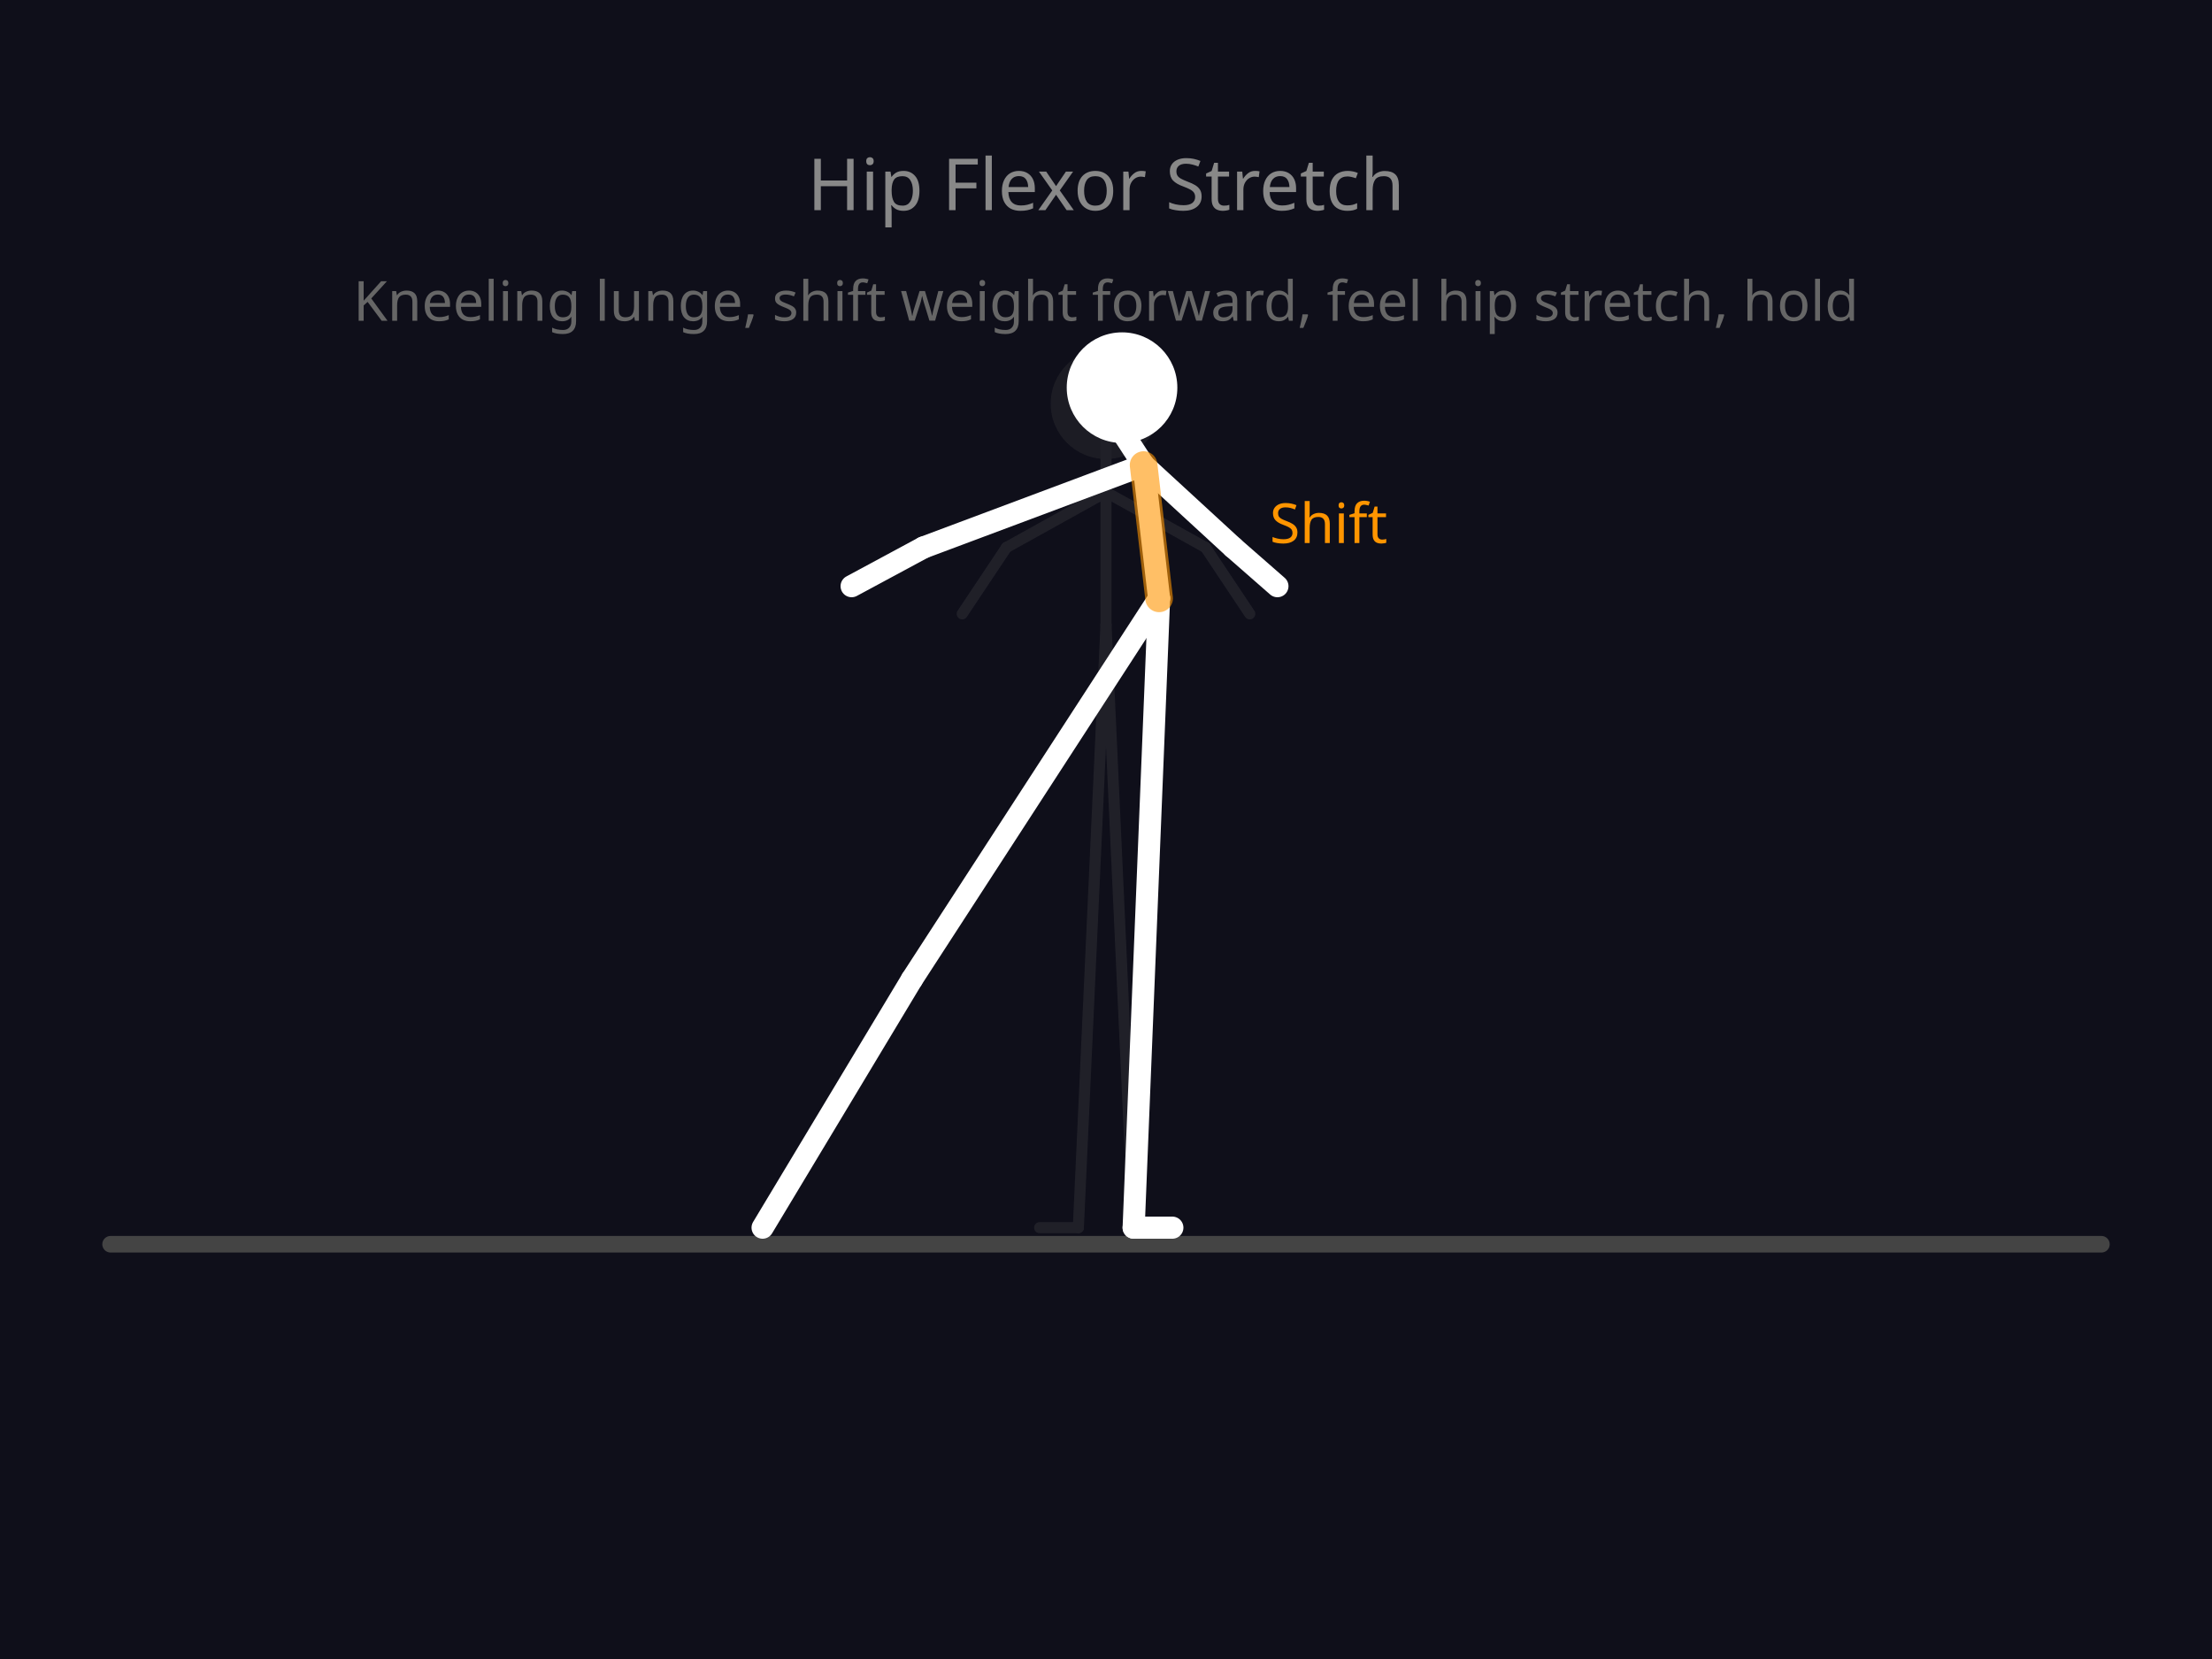
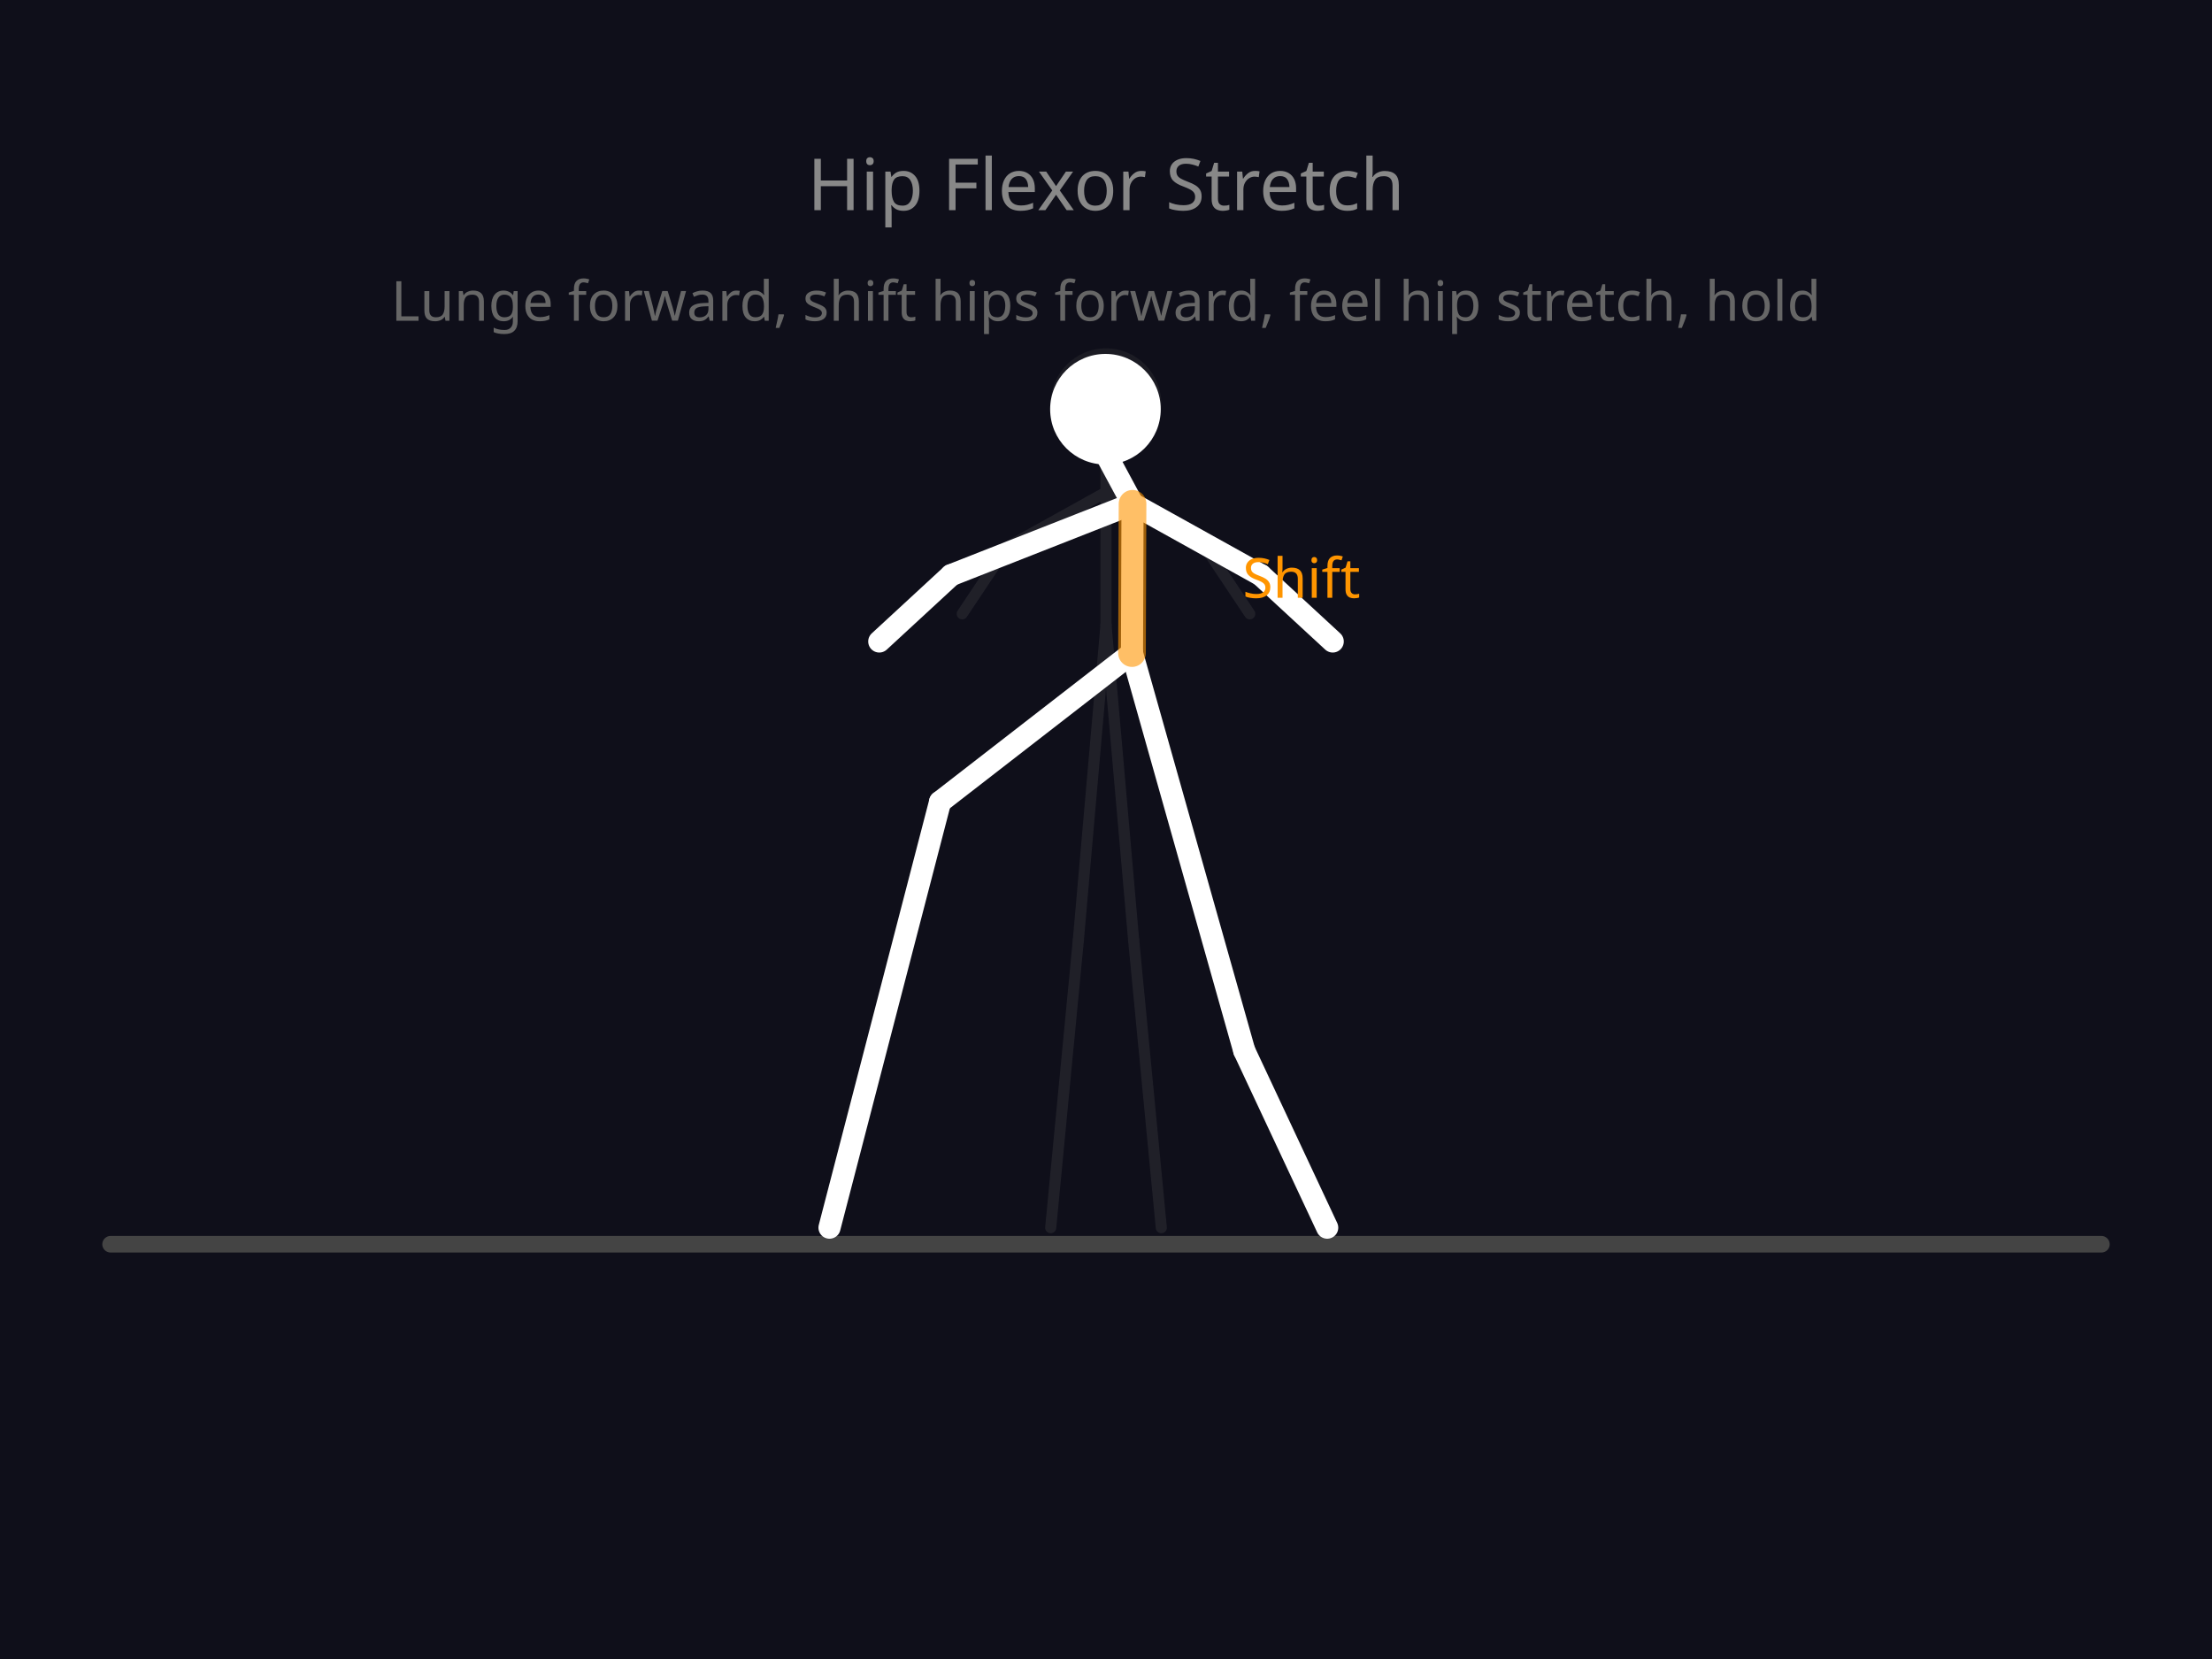
<svg xmlns="http://www.w3.org/2000/svg" viewBox="0 0 400 300">
  <rect width="400" height="300" fill="#0f0f1a" />
  <line x1="20" y1="225" x2="380" y2="225" stroke="#444" stroke-width="3" stroke-linecap="round" />
  <text x="200" y="38" fill="#888" font-size="13" font-family="sans-serif" text-anchor="middle">Hip Flexor Stretch</text>
-   <text x="200" y="58" fill="#666" font-size="10" font-family="sans-serif" text-anchor="middle">Kneeling lunge, shift weight forward, feel hip stretch, hold</text>
+   <text x="200" y="58" fill="#666" font-size="10" font-family="sans-serif" text-anchor="middle">Lunge forward, shift hips forward, feel hip stretch, hold</text>
  <g stroke="#555" stroke-width="2" fill="none" stroke-linecap="round" stroke-linejoin="round" opacity="0.25">
    <circle cx="200" cy="73" r="10" fill="#444" stroke="none" />
    <line x1="200" y1="73" x2="200" y2="81" />
    <line x1="200" y1="81" x2="200" y2="89" />
    <line x1="200" y1="89" x2="200" y2="113" />
    <line x1="200" y1="89" x2="182" y2="99" />
    <line x1="182" y1="99" x2="174" y2="111" />
    <line x1="200" y1="89" x2="218" y2="99" />
    <line x1="218" y1="99" x2="226" y2="111" />
-     <line x1="200" y1="113" x2="195" y2="222" />
-     <line x1="195" y1="222" x2="188" y2="222" />
-     <line x1="200" y1="113" x2="205" y2="222" />
-     <line x1="205" y1="222" x2="212" y2="222" />
+     <line x1="200" y1="113" x2="195" y2="170" />
+     <line x1="195" y1="170" x2="190" y2="222" />
+     <line x1="200" y1="113" x2="205" y2="170" />
+     <line x1="205" y1="170" x2="210" y2="222" />
  </g>
  <g stroke="#FFF" stroke-width="4" fill="none" stroke-linecap="round" stroke-linejoin="round">
-     <circle cx="202.9" cy="70.1" r="10" fill="#FFF" stroke="none" />
-     <line x1="202.9" y1="70.1" x2="202.9" y2="78.1" />
-     <line x1="202.9" y1="78.1" x2="206.8" y2="84.1" />
-     <line x1="206.8" y1="84.1" x2="209.6" y2="108.2" />
-     <line x1="206.8" y1="84.1" x2="167" y2="99" />
-     <line x1="167" y1="99" x2="154" y2="106" />
-     <line x1="206.8" y1="84.1" x2="223" y2="99" />
-     <line x1="223" y1="99" x2="231" y2="106" />
-     <line x1="209.6" y1="108.2" x2="164.9" y2="177.1" />
-     <line x1="164.9" y1="177.1" x2="137.9" y2="222" />
-     <line x1="209.6" y1="108.2" x2="205" y2="222" />
-     <line x1="205" y1="222" x2="212" y2="222" />
-     <line x1="209.6" y1="108.2" x2="206.8" y2="84.1" stroke="#FF9500" stroke-width="5" opacity="0.6" />
+     <circle cx="199.9" cy="74" r="10" fill="#FFF" stroke="none" />
+     <line x1="199.9" y1="74" x2="199.9" y2="82" />
+     <line x1="199.9" y1="82" x2="204.8" y2="91.1" />
+     <line x1="204.8" y1="91.1" x2="204.7" y2="118.1" />
+     <line x1="204.8" y1="91.1" x2="172" y2="104" />
+     <line x1="172" y1="104" x2="159" y2="116" />
+     <line x1="204.8" y1="91.1" x2="228" y2="104" />
+     <line x1="228" y1="104" x2="241" y2="116" />
+     <line x1="204.7" y1="118.1" x2="170" y2="145" />
+     <line x1="170" y1="145" x2="150" y2="222" />
+     <line x1="204.7" y1="118.1" x2="225" y2="190" />
+     <line x1="225" y1="190" x2="240" y2="222" />
+     <line x1="204.7" y1="118.1" x2="204.8" y2="91.1" stroke="#FF9500" stroke-width="5" opacity="0.6" />
  </g>
-   <text x="229.6" y="98.2" fill="#FF9500" font-size="10" font-family="sans-serif">Shift</text>
+   <text x="224.7" y="108.1" fill="#FF9500" font-size="10" font-family="sans-serif">Shift</text>
</svg>
